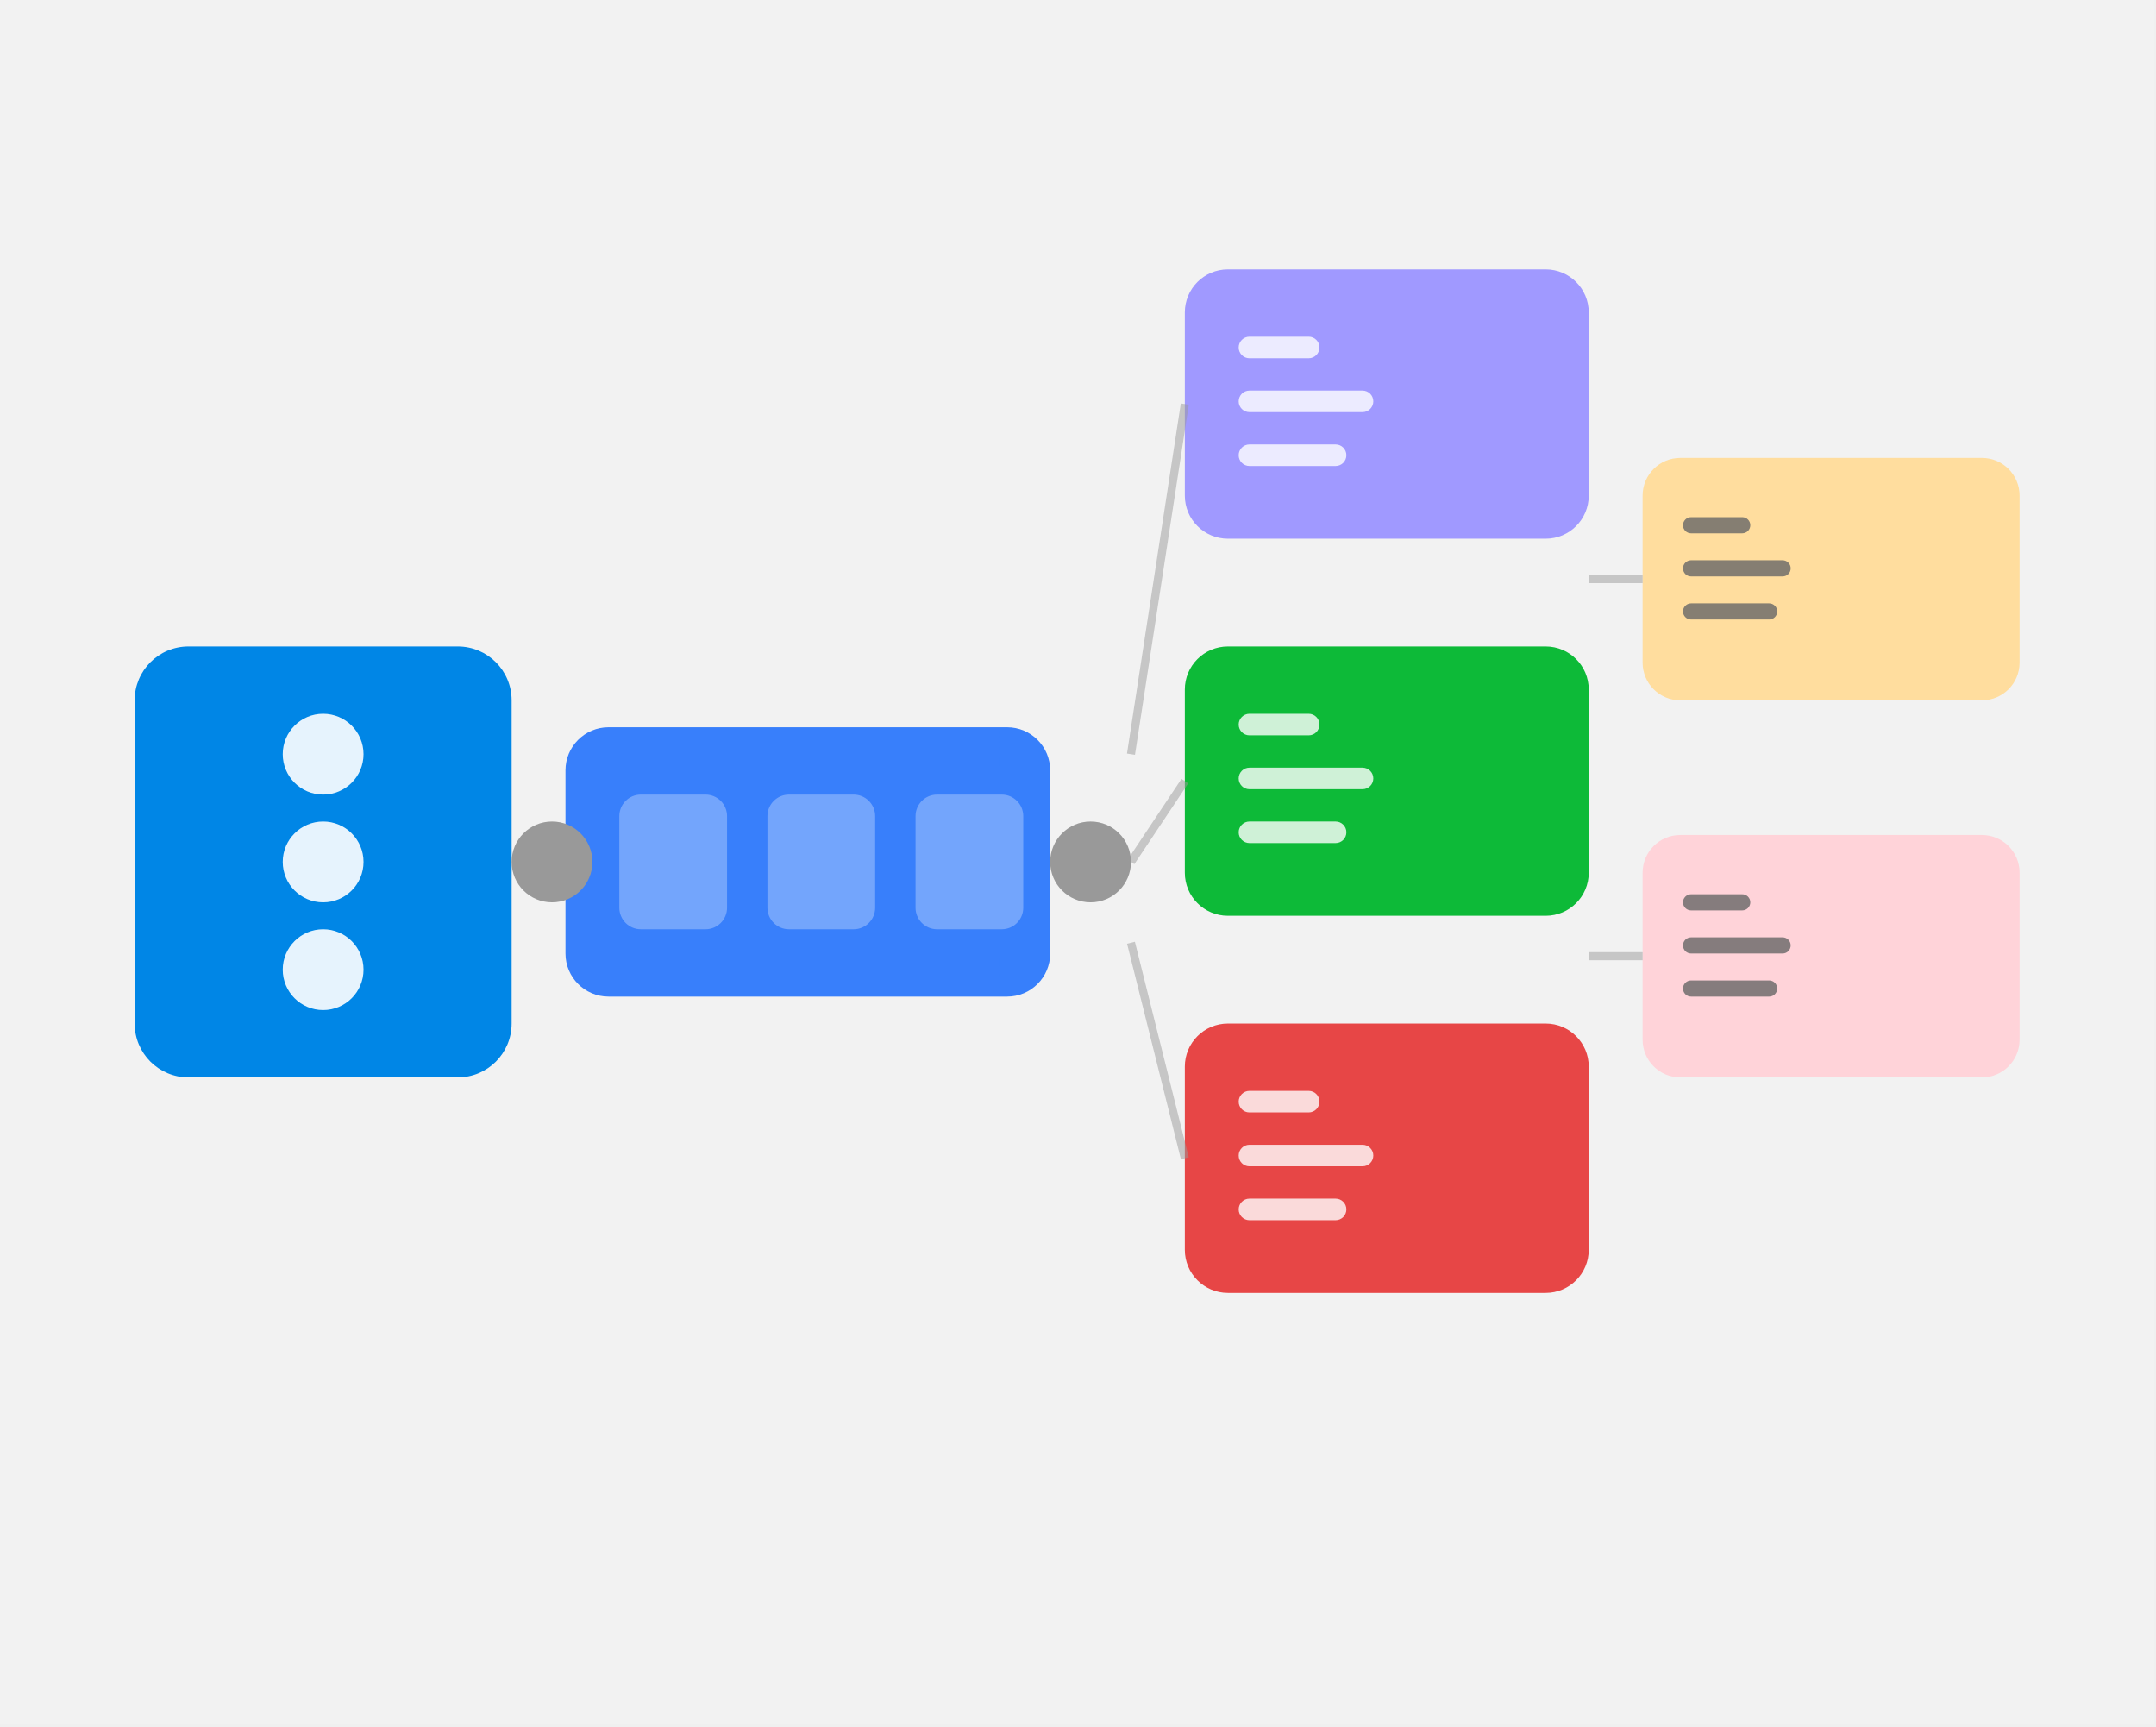
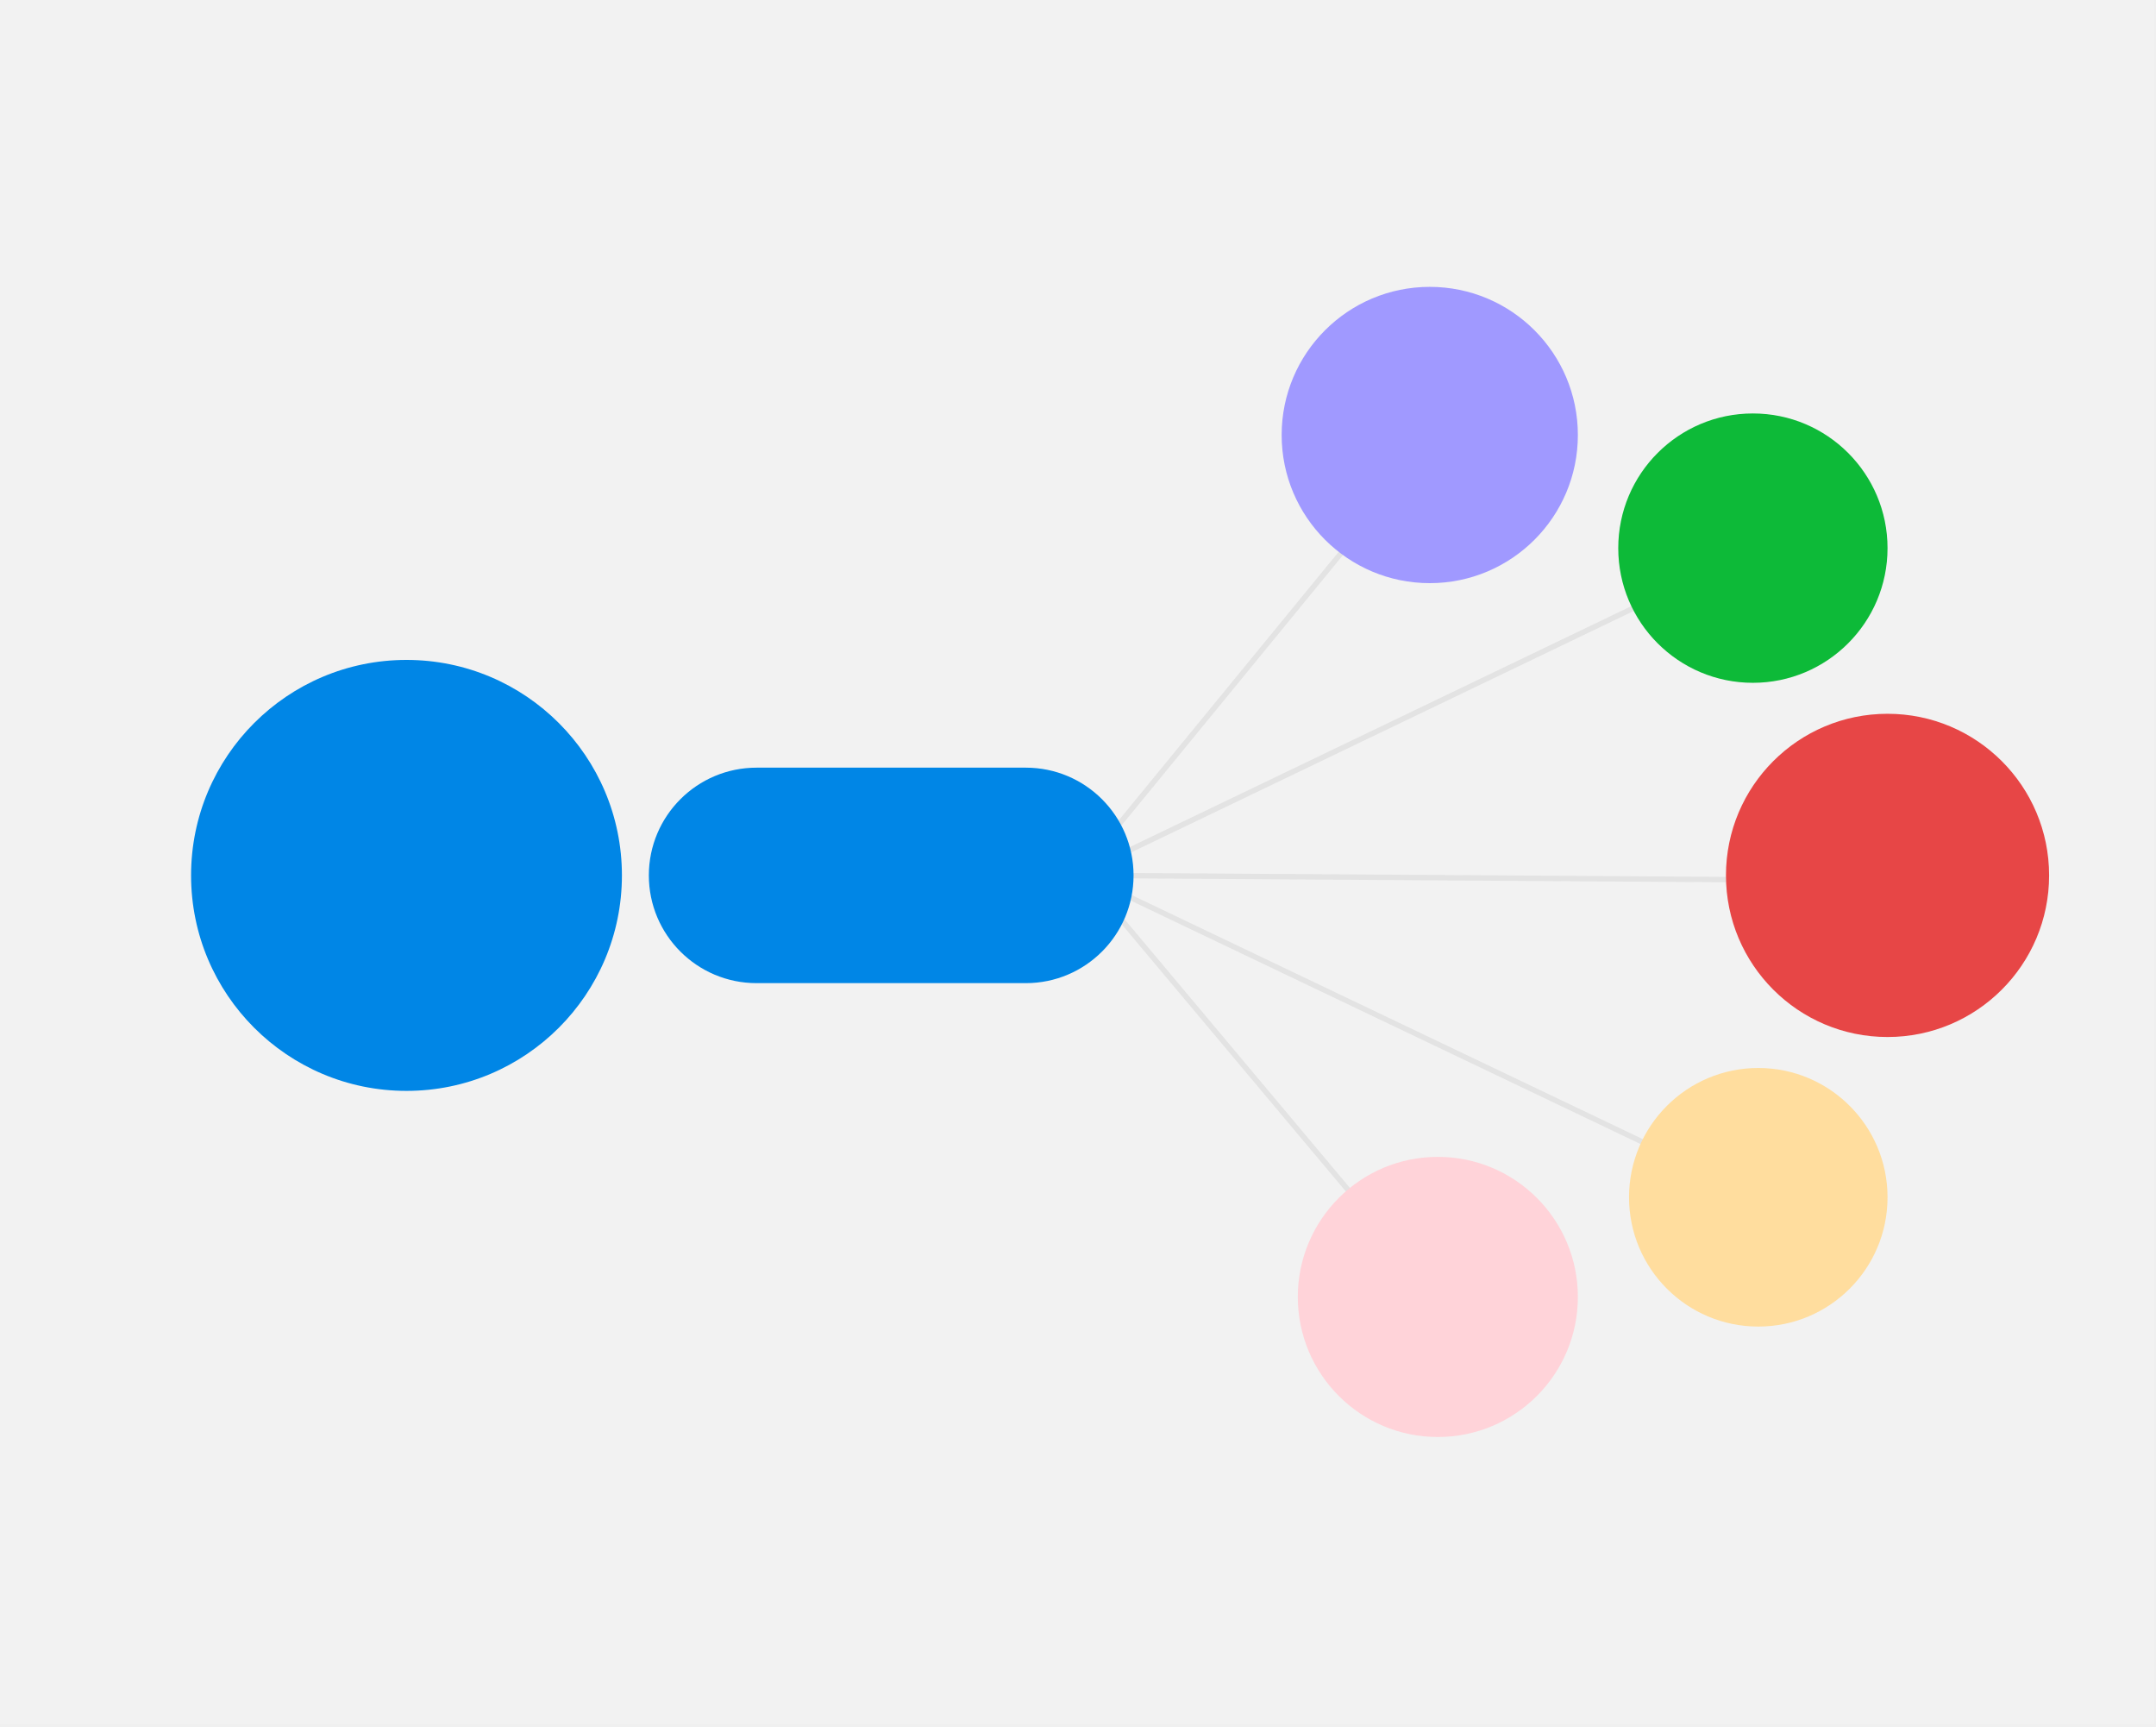
<svg xmlns="http://www.w3.org/2000/svg" width="411" height="329" viewBox="0 0 411 329" fill="none">
-   <g clip-path="url(#clip0_31_554)">
+   <g clip-path="url(#clip0_33_1897)">
    <path d="M410.664 0H0V328.531H410.664V0Z" fill="#F2F2F2" />
-     <path d="M87.266 123.199H35.933C30.262 123.199 25.666 127.796 25.666 133.466V195.065C25.666 200.736 30.262 205.332 35.933 205.332H87.266C92.936 205.332 97.532 200.736 97.532 195.065V133.466C97.532 127.796 92.936 123.199 87.266 123.199Z" fill="#0086E6" />
-     <path opacity="0.9" d="M61.599 151.432C65.852 151.432 69.299 147.985 69.299 143.732C69.299 139.48 65.852 136.032 61.599 136.032C57.347 136.032 53.899 139.48 53.899 143.732C53.899 147.985 57.347 151.432 61.599 151.432Z" fill="white" />
-     <path opacity="0.9" d="M61.599 171.966C65.852 171.966 69.299 168.518 69.299 164.266C69.299 160.013 65.852 156.566 61.599 156.566C57.347 156.566 53.899 160.013 53.899 164.266C53.899 168.518 57.347 171.966 61.599 171.966Z" fill="white" />
-     <path opacity="0.9" d="M61.599 192.499C65.852 192.499 69.299 189.051 69.299 184.799C69.299 180.546 65.852 177.099 61.599 177.099C57.347 177.099 53.899 180.546 53.899 184.799C53.899 189.051 57.347 192.499 61.599 192.499Z" fill="white" />
-     <path d="M191.985 138.599H116.012C111.476 138.599 107.799 142.276 107.799 146.812V181.719C107.799 186.255 111.476 189.932 116.012 189.932H191.985C196.521 189.932 200.198 186.255 200.198 181.719V146.812C200.198 142.276 196.521 138.599 191.985 138.599Z" fill="url(#paint0_linear_31_554)" />
-     <path opacity="0.3" d="M134.492 151.432H122.172C119.904 151.432 118.065 153.271 118.065 155.539V172.992C118.065 175.26 119.904 177.099 122.172 177.099H134.492C136.76 177.099 138.599 175.26 138.599 172.992V155.539C138.599 153.271 136.76 151.432 134.492 151.432Z" fill="white" />
-     <path opacity="0.3" d="M162.725 151.432H150.405C148.137 151.432 146.299 153.271 146.299 155.539V172.992C146.299 175.26 148.137 177.099 150.405 177.099H162.725C164.993 177.099 166.832 175.26 166.832 172.992V155.539C166.832 153.271 164.993 151.432 162.725 151.432Z" fill="white" />
-     <path opacity="0.3" d="M190.959 151.432H178.639C176.371 151.432 174.532 153.271 174.532 155.539V172.992C174.532 175.26 176.371 177.099 178.639 177.099H190.959C193.227 177.099 195.065 175.26 195.065 172.992V155.539C195.065 153.271 193.227 151.432 190.959 151.432Z" fill="white" />
-     <path d="M112.932 164.266C112.932 160.013 109.485 156.566 105.232 156.566C100.98 156.566 97.532 160.013 97.532 164.266C97.532 168.518 100.98 171.966 105.232 171.966C109.485 171.966 112.932 168.518 112.932 164.266Z" fill="#999999" />
-     <path d="M215.599 164.266C215.599 160.013 212.152 156.566 207.899 156.566C203.647 156.566 200.199 160.013 200.199 164.266C200.199 168.518 203.647 171.966 207.899 171.966C212.152 171.966 215.599 168.518 215.599 164.266Z" fill="#999999" />
-     <path d="M294.651 51.333H234.079C229.542 51.333 225.865 55.01 225.865 59.546V94.453C225.865 98.989 229.542 102.666 234.079 102.666H294.651C299.188 102.666 302.865 98.989 302.865 94.453V59.546C302.865 55.01 299.188 51.333 294.651 51.333Z" fill="#A099FF" />
-     <path opacity="0.8" d="M249.478 64.166H238.185C237.051 64.166 236.132 65.086 236.132 66.22C236.132 67.354 237.051 68.273 238.185 68.273H249.478C250.612 68.273 251.532 67.354 251.532 66.22C251.532 65.086 250.612 64.166 249.478 64.166Z" fill="white" />
-     <path opacity="0.8" d="M259.745 74.433H238.185C237.051 74.433 236.132 75.352 236.132 76.486C236.132 77.62 237.051 78.54 238.185 78.54H259.745C260.879 78.54 261.798 77.62 261.798 76.486C261.798 75.352 260.879 74.433 259.745 74.433Z" fill="white" />
-     <path opacity="0.8" d="M254.612 84.7H238.185C237.051 84.7 236.132 85.619 236.132 86.753C236.132 87.887 237.051 88.806 238.185 88.806H254.612C255.746 88.806 256.665 87.887 256.665 86.753C256.665 85.619 255.746 84.7 254.612 84.7Z" fill="white" />
-     <path d="M294.651 123.199H234.079C229.542 123.199 225.865 126.876 225.865 131.413V166.319C225.865 170.855 229.542 174.532 234.079 174.532H294.651C299.188 174.532 302.865 170.855 302.865 166.319V131.413C302.865 126.876 299.188 123.199 294.651 123.199Z" fill="#0DBA38" />
-     <path opacity="0.8" d="M249.478 136.032H238.185C237.051 136.032 236.132 136.952 236.132 138.086C236.132 139.22 237.051 140.139 238.185 140.139H249.478C250.612 140.139 251.532 139.22 251.532 138.086C251.532 136.952 250.612 136.032 249.478 136.032Z" fill="white" />
-     <path opacity="0.8" d="M259.745 146.299H238.185C237.051 146.299 236.132 147.218 236.132 148.352C236.132 149.486 237.051 150.406 238.185 150.406H259.745C260.879 150.406 261.798 149.486 261.798 148.352C261.798 147.218 260.879 146.299 259.745 146.299Z" fill="white" />
-     <path opacity="0.8" d="M254.612 156.566H238.185C237.051 156.566 236.132 157.485 236.132 158.619C236.132 159.753 237.051 160.672 238.185 160.672H254.612C255.746 160.672 256.665 159.753 256.665 158.619C256.665 157.485 255.746 156.566 254.612 156.566Z" fill="white" />
-     <path d="M294.651 195.065H234.079C229.542 195.065 225.865 198.743 225.865 203.279V238.185C225.865 242.721 229.542 246.398 234.079 246.398H294.651C299.188 246.398 302.865 242.721 302.865 238.185V203.279C302.865 198.743 299.188 195.065 294.651 195.065Z" fill="#E74646" />
-     <path opacity="0.8" d="M249.478 207.899H238.185C237.051 207.899 236.132 208.818 236.132 209.952C236.132 211.086 237.051 212.005 238.185 212.005H249.478C250.612 212.005 251.532 211.086 251.532 209.952C251.532 208.818 250.612 207.899 249.478 207.899Z" fill="white" />
-     <path opacity="0.8" d="M259.745 218.165H238.185C237.051 218.165 236.132 219.085 236.132 220.219C236.132 221.353 237.051 222.272 238.185 222.272H259.745C260.879 222.272 261.798 221.353 261.798 220.219C261.798 219.085 260.879 218.165 259.745 218.165Z" fill="white" />
-     <path opacity="0.8" d="M254.612 228.432H238.185C237.051 228.432 236.132 229.351 236.132 230.485C236.132 231.619 237.051 232.539 238.185 232.539H254.612C255.746 232.539 256.665 231.619 256.665 230.485C256.665 229.351 255.746 228.432 254.612 228.432Z" fill="white" />
-     <path d="M377.81 87.266H320.317C316.348 87.266 313.131 90.484 313.131 94.453V126.279C313.131 130.248 316.348 133.466 320.317 133.466H377.81C381.78 133.466 384.997 130.248 384.997 126.279V94.453C384.997 90.484 381.78 87.266 377.81 87.266Z" fill="#FFDD9E" />
-     <path opacity="0.8" d="M332.124 98.559H322.371C321.521 98.559 320.831 99.249 320.831 100.099C320.831 100.95 321.521 101.639 322.371 101.639H332.124C332.975 101.639 333.664 100.95 333.664 100.099C333.664 99.249 332.975 98.559 332.124 98.559Z" fill="#666666" />
-     <path opacity="0.8" d="M339.824 106.773H322.371C321.521 106.773 320.831 107.462 320.831 108.313C320.831 109.163 321.521 109.853 322.371 109.853H339.824C340.675 109.853 341.364 109.163 341.364 108.313C341.364 107.462 340.675 106.773 339.824 106.773Z" fill="#666666" />
-     <path opacity="0.8" d="M337.258 114.986H322.371C321.521 114.986 320.831 115.675 320.831 116.526C320.831 117.376 321.521 118.066 322.371 118.066H337.258C338.108 118.066 338.798 117.376 338.798 116.526C338.798 115.675 338.108 114.986 337.258 114.986Z" fill="#666666" />
-     <path d="M377.81 159.132H320.317C316.348 159.132 313.131 162.35 313.131 166.319V198.145C313.131 202.114 316.348 205.332 320.317 205.332H377.81C381.78 205.332 384.997 202.114 384.997 198.145V166.319C384.997 162.35 381.78 159.132 377.81 159.132Z" fill="#FFD3D9" />
-     <path opacity="0.8" d="M332.124 170.426H322.371C321.521 170.426 320.831 171.115 320.831 171.966C320.831 172.816 321.521 173.506 322.371 173.506H332.124C332.975 173.506 333.664 172.816 333.664 171.966C333.664 171.115 332.975 170.426 332.124 170.426Z" fill="#666666" />
-     <path opacity="0.8" d="M339.824 178.639H322.371C321.521 178.639 320.831 179.328 320.831 180.179C320.831 181.029 321.521 181.719 322.371 181.719H339.824C340.675 181.719 341.364 181.029 341.364 180.179C341.364 179.328 340.675 178.639 339.824 178.639Z" fill="#666666" />
-     <path opacity="0.8" d="M337.258 186.852H322.371C321.521 186.852 320.831 187.542 320.831 188.392C320.831 189.243 321.521 189.932 322.371 189.932H337.258C338.108 189.932 338.798 189.243 338.798 188.392C338.798 187.542 338.108 186.852 337.258 186.852Z" fill="#666666" />
-     <path opacity="0.5" d="M215.599 143.732L225.865 76.999" stroke="#999999" stroke-width="1.54" />
-     <path opacity="0.5" d="M215.599 164.266L225.865 148.866" stroke="#999999" stroke-width="1.54" />
-     <path opacity="0.5" d="M215.599 179.666L225.865 220.732" stroke="#999999" stroke-width="1.54" />
-     <path opacity="0.5" d="M302.865 110.366H313.132" stroke="#999999" stroke-width="1.54" />
-     <path opacity="0.5" d="M302.865 182.232H313.132" stroke="#999999" stroke-width="1.54" />
+     <path d="M77.49 207.899C100.171 207.899 118.557 189.513 118.557 166.832C118.557 144.152 100.171 125.766 77.49 125.766C54.81 125.766 36.424 144.152 36.424 166.832C36.424 189.513 54.81 207.899 77.49 207.899Z" fill="#0086E6" />
+     <path opacity="0.4" d="M205.332 166.832L274.097 82.903" stroke="#CCCCCC" stroke-width="1.027" />
+     <path opacity="0.4" d="M205.332 166.832L335.183 104.463" stroke="#CCCCCC" stroke-width="1.027" />
+     <path opacity="0.4" d="M206.69 166.832L359.822 167.832" stroke="#CCCCCC" stroke-width="1.027" />
+     <path opacity="0.4" d="M206.69 166.832L335.183 228.175" stroke="#CCCCCC" stroke-width="1.027" />
+     <path opacity="0.4" d="M206.69 166.832L274.097 247.168" stroke="#CCCCCC" stroke-width="1.027" />
+     <path d="M272.556 111.136C288.149 111.136 300.79 98.496 300.79 82.903C300.79 67.31 288.149 54.67 272.556 54.67C256.964 54.67 244.323 67.31 244.323 82.903C244.323 98.496 256.964 111.136 272.556 111.136Z" fill="#A099FF" />
+     <path d="M334.156 130.129C348.331 130.129 359.822 118.638 359.822 104.463C359.822 90.288 348.331 78.796 334.156 78.796C319.981 78.796 308.489 90.288 308.489 104.463C308.489 118.638 319.981 130.129 334.156 130.129Z" fill="#0DBA38" />
+     <path d="M359.822 197.632C376.833 197.632 390.622 183.843 390.622 166.832C390.622 149.822 376.833 136.032 359.822 136.032C342.812 136.032 329.022 149.822 329.022 166.832C329.022 183.843 342.812 197.632 359.822 197.632Z" fill="#E74646" />
+     <path d="M335.183 252.815C348.791 252.815 359.823 241.783 359.823 228.175C359.823 214.567 348.791 203.535 335.183 203.535C321.575 203.535 310.543 214.567 310.543 228.175C310.543 241.783 321.575 252.815 335.183 252.815Z" fill="#FFDD9E" />
+     <path d="M274.096 273.862C288.839 273.862 300.79 261.911 300.79 247.169C300.79 232.426 288.839 220.475 274.096 220.475C259.354 220.475 247.403 232.426 247.403 247.169C247.403 261.911 259.354 273.862 274.096 273.862Z" fill="#FFD3D9" />
+     <path d="M195.557 146.299H144.224C132.883 146.299 123.69 155.492 123.69 166.832C123.69 178.172 132.883 187.365 144.224 187.365H195.557C206.897 187.365 216.09 178.172 216.09 166.832C216.09 155.492 206.897 146.299 195.557 146.299Z" fill="#0086E6" />
  </g>
  <defs>
-     <linearGradient id="paint0_linear_31_554" x1="107.799" y1="138.599" x2="9347.74" y2="138.599" gradientUnits="userSpaceOnUse">
-       <stop stop-color="#387FFB" />
-       <stop offset="1" stop-color="#0086E6" />
-     </linearGradient>
-     <clipPath id="clip0_31_554">
+     <clipPath id="clip0_33_1897">
      <rect width="410.664" height="328.531" fill="white" />
    </clipPath>
  </defs>
</svg>
